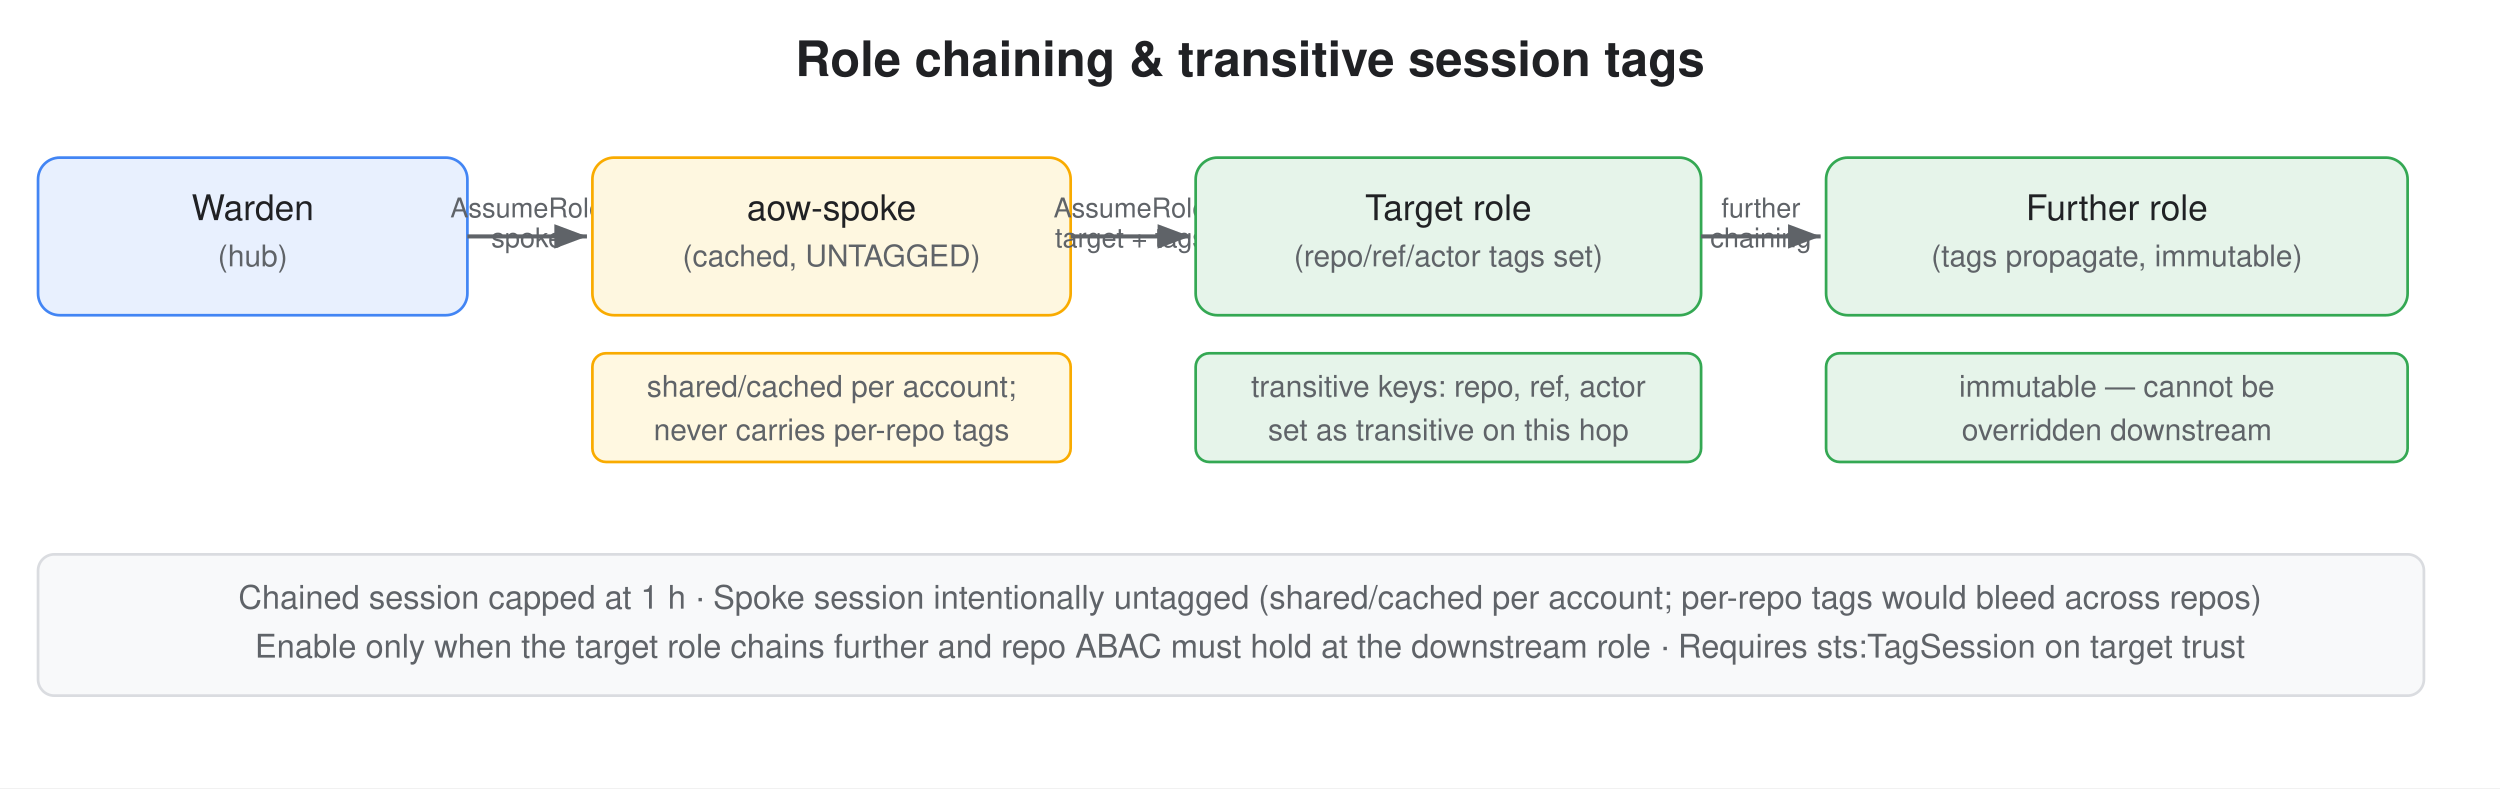
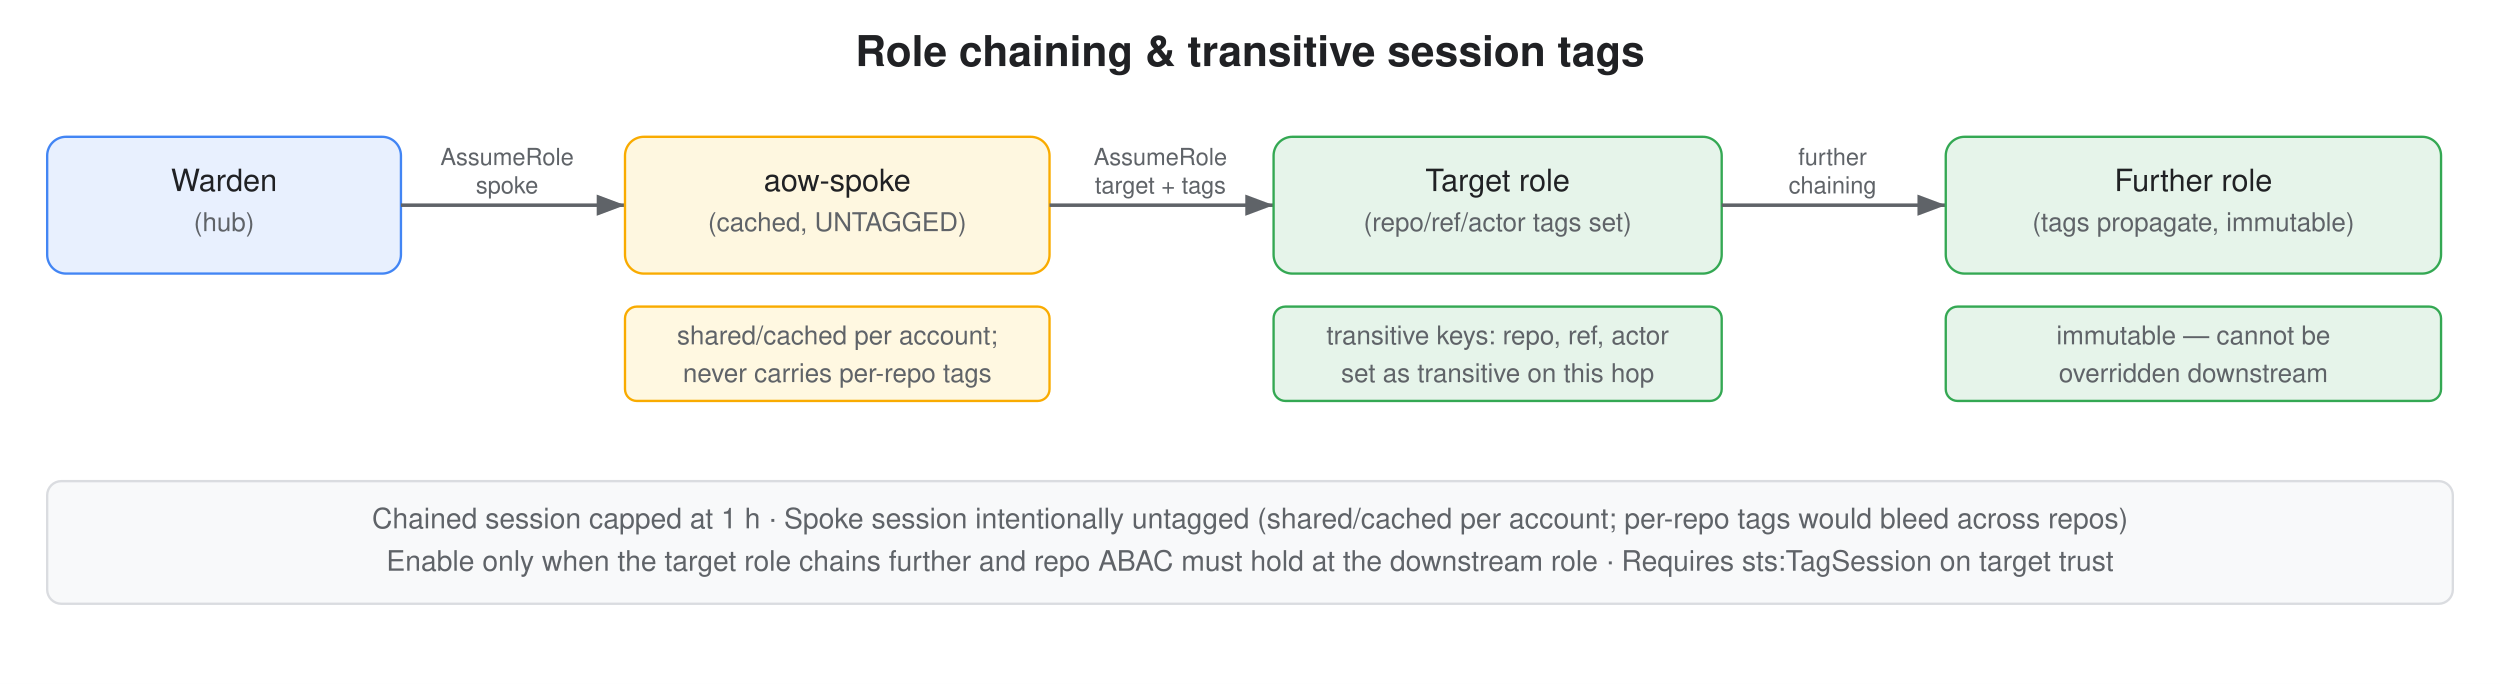
- <svg xmlns="http://www.w3.org/2000/svg" width="920" height="290" viewBox="0 0 920 290" font-family="Segoe UI, Helvetica, Arial, sans-serif">
+ <svg xmlns="http://www.w3.org/2000/svg" width="1060" height="290" viewBox="0 0 1060 290" font-family="Segoe UI, Helvetica, Arial, sans-serif">
  <defs>
    <marker id="arrow" markerWidth="10" markerHeight="10" refX="8" refY="3" orient="auto" markerUnits="strokeWidth">
      <path d="M0,0 L8,3 L0,6 Z" fill="#5f6368" />
    </marker>
  </defs>
-   <rect x="0" y="0" width="920" height="290" fill="#ffffff" />
-   <text x="460" y="28" text-anchor="middle" font-size="18" font-weight="600" fill="#202124">Role chaining &amp; transitive session tags</text>
-   <rect x="14" y="58" width="158" height="58" rx="8" fill="#e8f0fe" stroke="#4285f4" />
-   <text x="93" y="81" text-anchor="middle" font-size="13" fill="#202124">Warden</text>
-   <text x="93" y="98" text-anchor="middle" font-size="11" fill="#5f6368">(hub)</text>
-   <line x1="172" y1="87" x2="216" y2="87" stroke="#5f6368" stroke-width="1.5" marker-end="url(#arrow)" />
-   <text x="194" y="80" text-anchor="middle" font-size="10" fill="#5f6368">AssumeRole</text>
-   <text x="194" y="91" text-anchor="middle" font-size="10" fill="#5f6368">spoke</text>
-   <rect x="218" y="58" width="176" height="58" rx="8" fill="#fef7e0" stroke="#f9ab00" />
-   <text x="306" y="81" text-anchor="middle" font-size="13" fill="#202124">aow-spoke</text>
-   <text x="306" y="98" text-anchor="middle" font-size="11" fill="#5f6368">(cached, UNTAGGED)</text>
-   <line x1="394" y1="87" x2="438" y2="87" stroke="#5f6368" stroke-width="1.5" marker-end="url(#arrow)" />
-   <text x="416" y="80" text-anchor="middle" font-size="10" fill="#5f6368">AssumeRole</text>
-   <text x="416" y="91" text-anchor="middle" font-size="10" fill="#5f6368">target + tags</text>
-   <rect x="440" y="58" width="186" height="58" rx="8" fill="#e6f4ea" stroke="#34a853" />
-   <text x="533" y="81" text-anchor="middle" font-size="13" fill="#202124">Target role</text>
-   <text x="533" y="98" text-anchor="middle" font-size="11" fill="#5f6368">(repo/ref/actor tags set)</text>
-   <line x1="626" y1="87" x2="670" y2="87" stroke="#5f6368" stroke-width="1.5" marker-end="url(#arrow)" />
-   <text x="648" y="80" text-anchor="middle" font-size="10" fill="#5f6368">further</text>
-   <text x="648" y="91" text-anchor="middle" font-size="10" fill="#5f6368">chaining</text>
-   <rect x="672" y="58" width="214" height="58" rx="8" fill="#e6f4ea" stroke="#34a853" />
-   <text x="779" y="81" text-anchor="middle" font-size="13" fill="#202124">Further role</text>
-   <text x="779" y="98" text-anchor="middle" font-size="11" fill="#5f6368">(tags propagate, immutable)</text>
-   <rect x="218" y="130" width="176" height="40" rx="5" fill="#fff8e1" stroke="#f9ab00" />
-   <text x="306" y="146" text-anchor="middle" font-size="11" fill="#5f6368">shared/cached per account;</text>
-   <text x="306" y="162" text-anchor="middle" font-size="11" fill="#5f6368">never carries per-repo tags</text>
-   <rect x="440" y="130" width="186" height="40" rx="5" fill="#e6f4ea" stroke="#34a853" />
-   <text x="533" y="146" text-anchor="middle" font-size="11" fill="#5f6368">transitive keys: repo, ref, actor</text>
-   <text x="533" y="162" text-anchor="middle" font-size="11" fill="#5f6368">set as transitive on this hop</text>
-   <rect x="672" y="130" width="214" height="40" rx="5" fill="#e6f4ea" stroke="#34a853" />
-   <text x="779" y="146" text-anchor="middle" font-size="11" fill="#5f6368">immutable — cannot be</text>
-   <text x="779" y="162" text-anchor="middle" font-size="11" fill="#5f6368">overridden downstream</text>
-   <rect x="14" y="204" width="878" height="52" rx="6" fill="#f8f9fa" stroke="#dadce0" />
-   <text x="460" y="224" text-anchor="middle" font-size="12" fill="#5f6368">Chained session capped at 1 h  ·  Spoke session intentionally untagged (shared/cached per account; per-repo tags would bleed across repos)</text>
-   <text x="460" y="242" text-anchor="middle" font-size="12" fill="#5f6368">Enable only when the target role chains further and repo ABAC must hold at the downstream role  ·  Requires sts:TagSession on target trust</text>
+   <rect x="0" y="0" width="1060" height="290" fill="#ffffff" />
+   <text x="530" y="28" text-anchor="middle" font-size="18" font-weight="600" fill="#202124">Role chaining &amp; transitive session tags</text>
+   <rect x="20" y="58" width="150" height="58" rx="8" fill="#e8f0fe" stroke="#4285f4" />
+   <text x="95" y="81" text-anchor="middle" font-size="13" fill="#202124">Warden</text>
+   <text x="95" y="98" text-anchor="middle" font-size="11" fill="#5f6368">(hub)</text>
+   <line x1="170" y1="87" x2="265" y2="87" stroke="#5f6368" stroke-width="1.5" marker-end="url(#arrow)" />
+   <text x="215" y="70" text-anchor="middle" font-size="10" fill="#5f6368">AssumeRole</text>
+   <text x="215" y="82" text-anchor="middle" font-size="10" fill="#5f6368">spoke</text>
+   <rect x="265" y="58" width="180" height="58" rx="8" fill="#fef7e0" stroke="#f9ab00" />
+   <text x="355" y="81" text-anchor="middle" font-size="13" fill="#202124">aow-spoke</text>
+   <text x="355" y="98" text-anchor="middle" font-size="11" fill="#5f6368">(cached, UNTAGGED)</text>
+   <line x1="445" y1="87" x2="540" y2="87" stroke="#5f6368" stroke-width="1.5" marker-end="url(#arrow)" />
+   <text x="492" y="70" text-anchor="middle" font-size="10" fill="#5f6368">AssumeRole</text>
+   <text x="492" y="82" text-anchor="middle" font-size="10" fill="#5f6368">target + tags</text>
+   <rect x="540" y="58" width="190" height="58" rx="8" fill="#e6f4ea" stroke="#34a853" />
+   <text x="635" y="81" text-anchor="middle" font-size="13" fill="#202124">Target role</text>
+   <text x="635" y="98" text-anchor="middle" font-size="11" fill="#5f6368">(repo/ref/actor tags set)</text>
+   <line x1="730" y1="87" x2="825" y2="87" stroke="#5f6368" stroke-width="1.5" marker-end="url(#arrow)" />
+   <text x="777" y="70" text-anchor="middle" font-size="10" fill="#5f6368">further</text>
+   <text x="777" y="82" text-anchor="middle" font-size="10" fill="#5f6368">chaining</text>
+   <rect x="825" y="58" width="210" height="58" rx="8" fill="#e6f4ea" stroke="#34a853" />
+   <text x="930" y="81" text-anchor="middle" font-size="13" fill="#202124">Further role</text>
+   <text x="930" y="98" text-anchor="middle" font-size="11" fill="#5f6368">(tags propagate, immutable)</text>
+   <rect x="265" y="130" width="180" height="40" rx="5" fill="#fff8e1" stroke="#f9ab00" />
+   <text x="355" y="146" text-anchor="middle" font-size="11" fill="#5f6368">shared/cached per account;</text>
+   <text x="355" y="162" text-anchor="middle" font-size="11" fill="#5f6368">never carries per-repo tags</text>
+   <rect x="540" y="130" width="190" height="40" rx="5" fill="#e6f4ea" stroke="#34a853" />
+   <text x="635" y="146" text-anchor="middle" font-size="11" fill="#5f6368">transitive keys: repo, ref, actor</text>
+   <text x="635" y="162" text-anchor="middle" font-size="11" fill="#5f6368">set as transitive on this hop</text>
+   <rect x="825" y="130" width="210" height="40" rx="5" fill="#e6f4ea" stroke="#34a853" />
+   <text x="930" y="146" text-anchor="middle" font-size="11" fill="#5f6368">immutable — cannot be</text>
+   <text x="930" y="162" text-anchor="middle" font-size="11" fill="#5f6368">overridden downstream</text>
+   <rect x="20" y="204" width="1020" height="52" rx="6" fill="#f8f9fa" stroke="#dadce0" />
+   <text x="530" y="224" text-anchor="middle" font-size="12" fill="#5f6368">Chained session capped at 1 h  ·  Spoke session intentionally untagged (shared/cached per account; per-repo tags would bleed across repos)</text>
+   <text x="530" y="242" text-anchor="middle" font-size="12" fill="#5f6368">Enable only when the target role chains further and repo ABAC must hold at the downstream role  ·  Requires sts:TagSession on target trust</text>
</svg>
